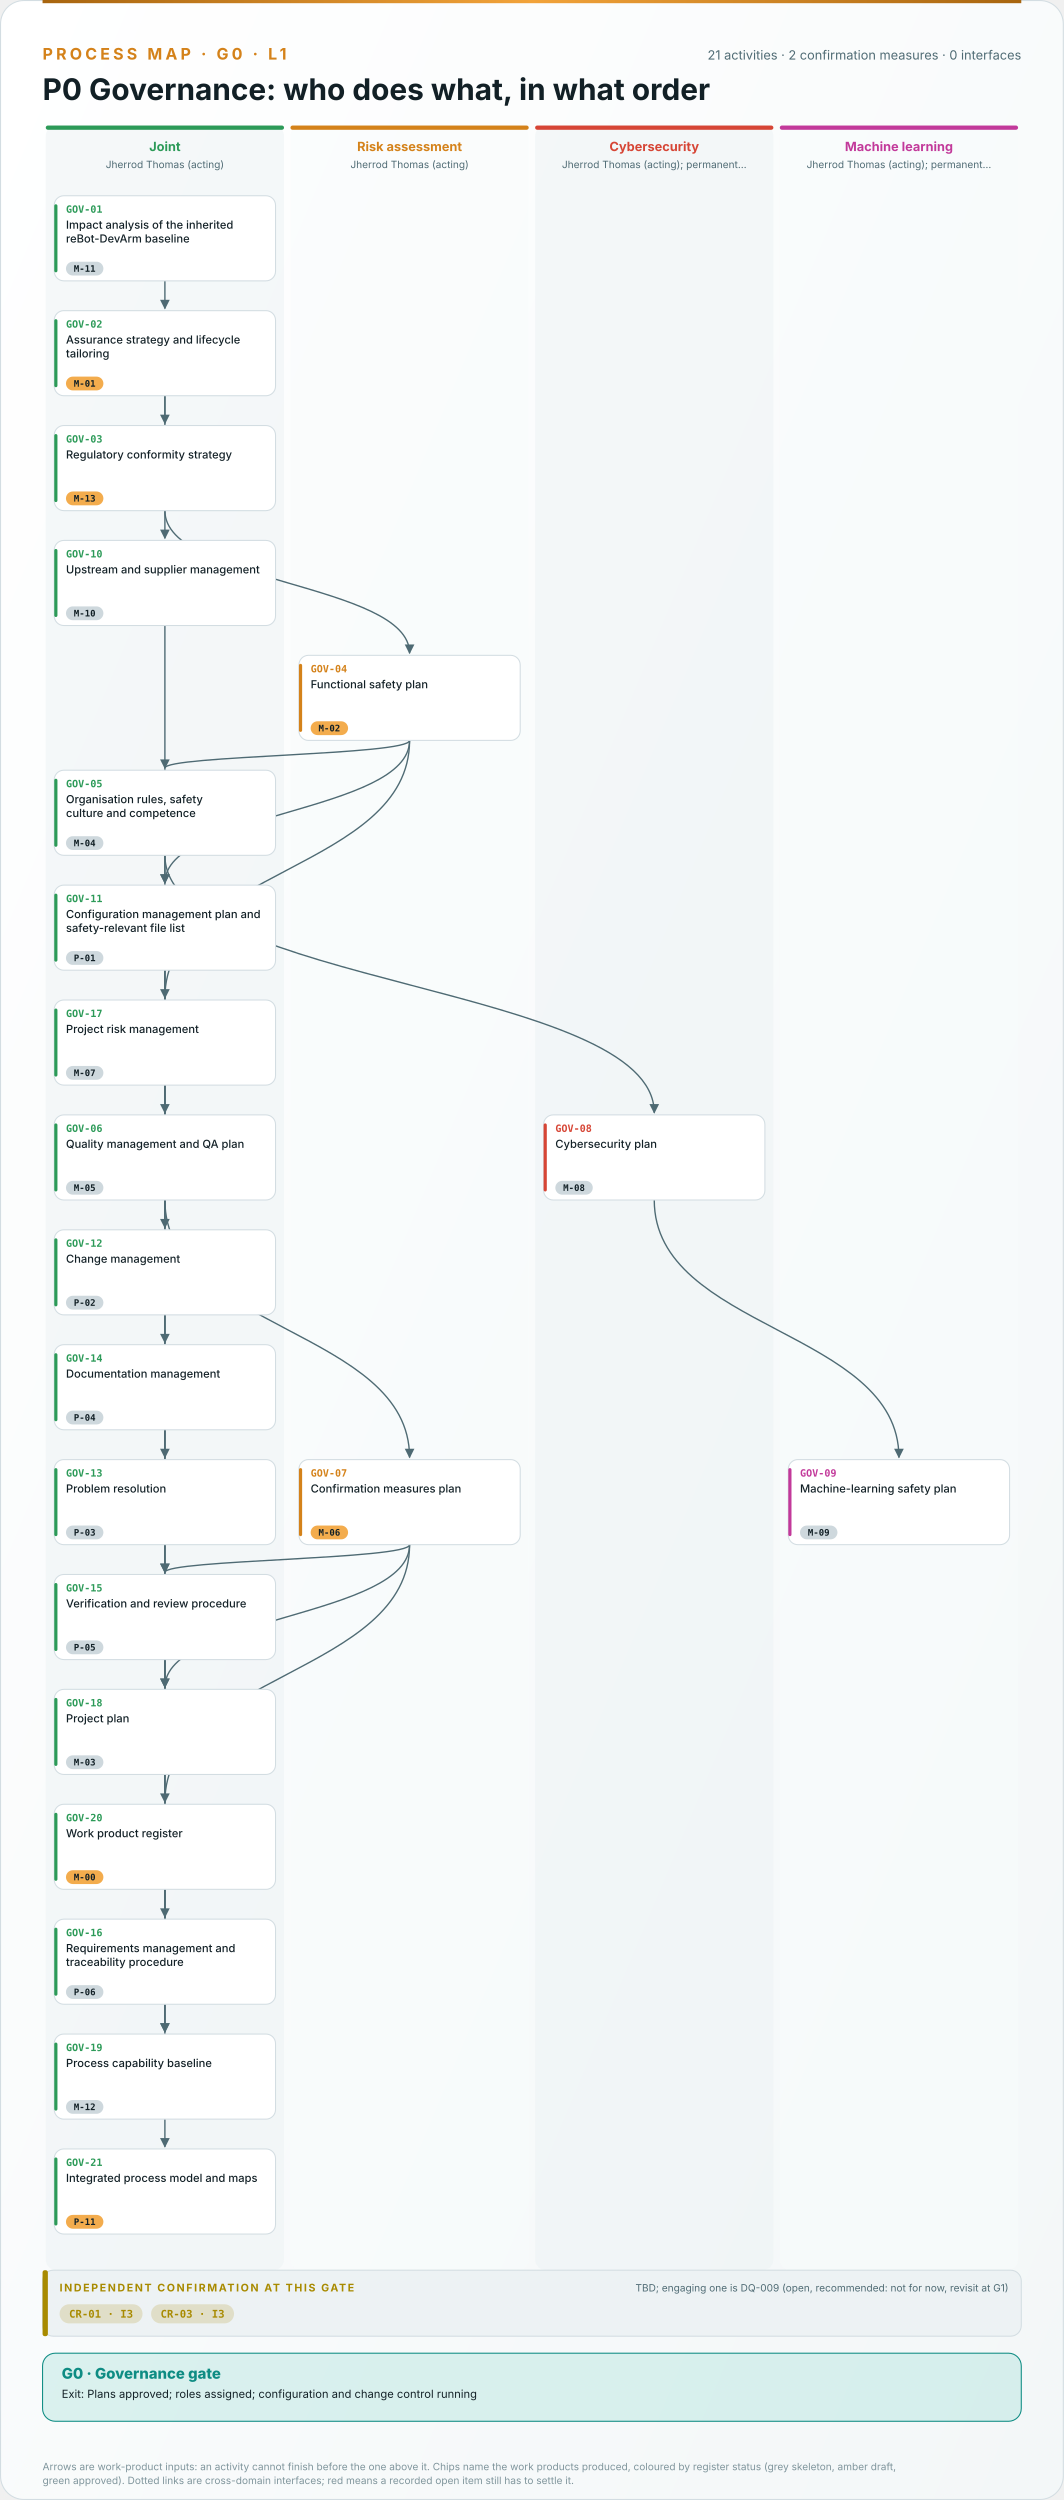
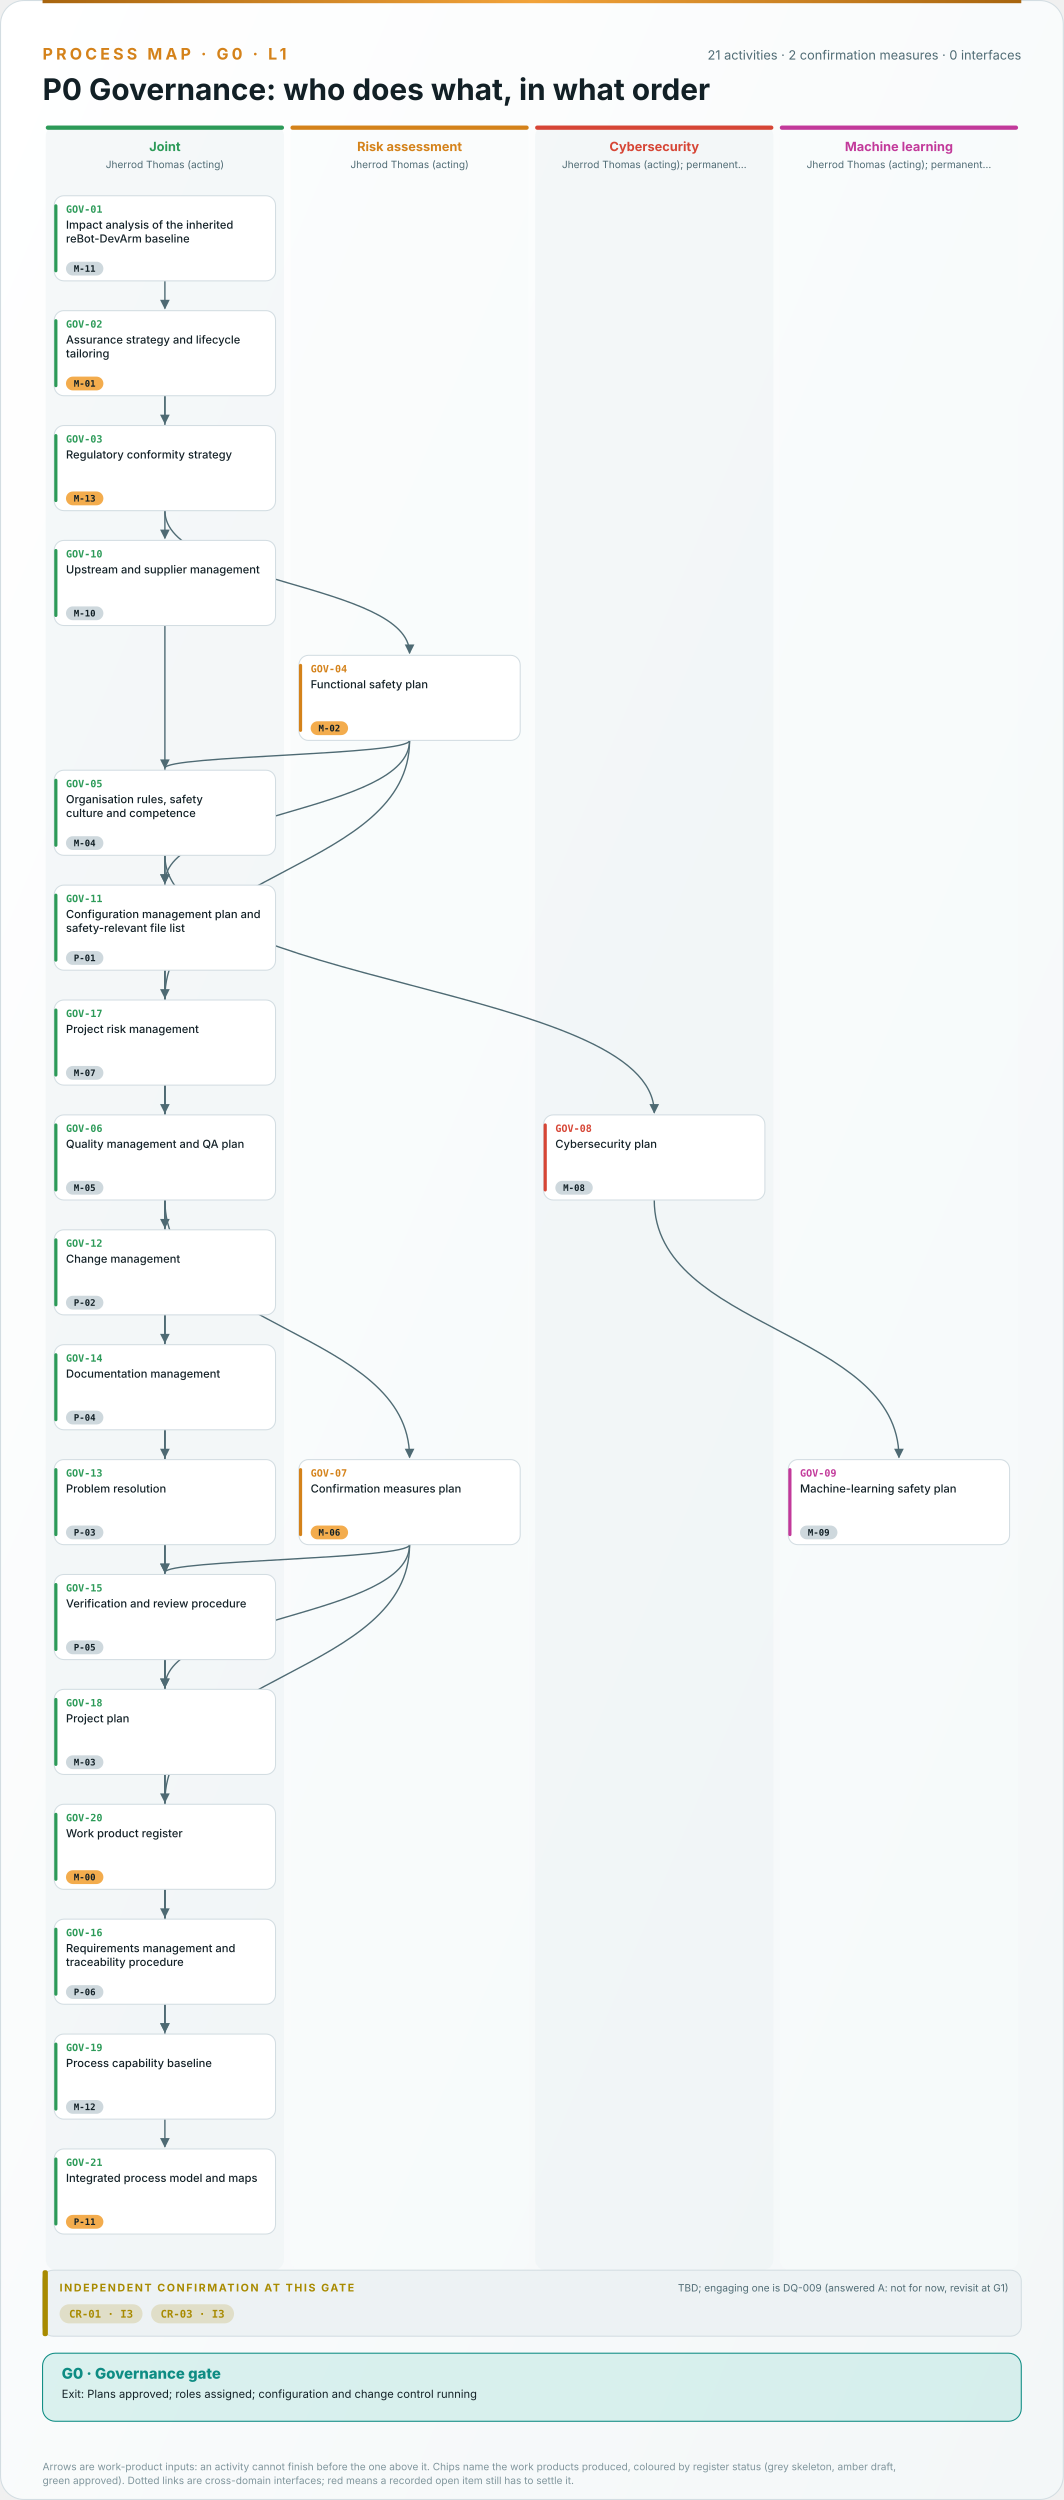
<svg xmlns="http://www.w3.org/2000/svg" width="1000" height="2350" viewBox="0 0 1000 2350" role="img" aria-labelledby="p0-t p0-d">
  <defs>
    <linearGradient id="p0-bg" x1="0" y1="0" x2="1" y2="1">
      <stop offset="0" stop-color="#FFFFFF" />
      <stop offset="1" stop-color="#F3F7F8" />
    </linearGradient>
    <linearGradient id="p0-amber" x1="0" y1="0" x2="1" y2="0">
      <stop offset="0" stop-color="#A8650F" />
      <stop offset="0.5" stop-color="#F2A33A" />
      <stop offset="1" stop-color="#A8650F" />
    </linearGradient>
    <marker id="p0-arrow" viewBox="0 0 10 10" refX="9" refY="5" markerWidth="7" markerHeight="7" orient="auto-start-reverse">
      <path d="M0,0 L10,5 L0,10 z" fill="#4E6A73" />
    </marker>
    <marker id="p0-arrow-amber" viewBox="0 0 10 10" refX="9" refY="5" markerWidth="7" markerHeight="7" orient="auto-start-reverse">
      <path d="M0,0 L10,5 L0,10 z" fill="#D4821A" />
    </marker>
  </defs>
  <rect x="0.5" y="0.5" width="999" height="2349" rx="22" fill="url(#p0-bg)" stroke="#D3DDE2" />
  <rect x="40" y="0" width="920" height="3" fill="url(#p0-amber)" />
  <text x="40" y="56" font-family="Inter, 'Segoe UI', 'Helvetica Neue', Helvetica, Arial, sans-serif" font-size="15" font-weight="700" fill="#D4821A" text-anchor="start" letter-spacing="3">PROCESS MAP · G0 · L1</text>
  <text x="40" y="94" font-family="Inter, 'Segoe UI', 'Helvetica Neue', Helvetica, Arial, sans-serif" font-size="28" font-weight="700" fill="#122026" text-anchor="start">P0 Governance: who does what, in what order</text>
  <text x="960" y="56" font-family="Inter, 'Segoe UI', 'Helvetica Neue', Helvetica, Arial, sans-serif" font-size="12" font-weight="400" fill="#4E6A73" text-anchor="end">21 activities · 2 confirmation measures · 0 interfaces</text>
  <rect x="43" y="118" width="224" height="2016" rx="10" fill="#EDF2F4" fill-opacity="0.55" />
  <rect x="43" y="118" width="224" height="4" rx="2" fill="#2C9A58" />
  <text x="155" y="142" font-family="Inter, 'Segoe UI', 'Helvetica Neue', Helvetica, Arial, sans-serif" font-size="12" font-weight="700" fill="#2C9A58" text-anchor="middle">Joint</text>
  <text x="155" y="158" font-family="Inter, 'Segoe UI', 'Helvetica Neue', Helvetica, Arial, sans-serif" font-size="9.5" font-weight="400" fill="#4E6A73" text-anchor="middle">Jherrod Thomas (acting)</text>
  <rect x="273" y="118" width="224" height="2016" rx="10" fill="#F7FAFB" fill-opacity="0.55" />
  <rect x="273" y="118" width="224" height="4" rx="2" fill="#D4821A" />
  <text x="385" y="142" font-family="Inter, 'Segoe UI', 'Helvetica Neue', Helvetica, Arial, sans-serif" font-size="12" font-weight="700" fill="#D4821A" text-anchor="middle">Risk assessment</text>
  <text x="385" y="158" font-family="Inter, 'Segoe UI', 'Helvetica Neue', Helvetica, Arial, sans-serif" font-size="9.5" font-weight="400" fill="#4E6A73" text-anchor="middle">Jherrod Thomas (acting)</text>
  <rect x="503" y="118" width="224" height="2016" rx="10" fill="#EDF2F4" fill-opacity="0.55" />
  <rect x="503" y="118" width="224" height="4" rx="2" fill="#D64535" />
  <text x="615" y="142" font-family="Inter, 'Segoe UI', 'Helvetica Neue', Helvetica, Arial, sans-serif" font-size="12" font-weight="700" fill="#D64535" text-anchor="middle">Cybersecurity</text>
  <text x="615" y="158" font-family="Inter, 'Segoe UI', 'Helvetica Neue', Helvetica, Arial, sans-serif" font-size="9.5" font-weight="400" fill="#4E6A73" text-anchor="middle">Jherrod Thomas (acting); permanent…</text>
  <rect x="733" y="118" width="224" height="2016" rx="10" fill="#F7FAFB" fill-opacity="0.55" />
  <rect x="733" y="118" width="224" height="4" rx="2" fill="#C2399A" />
  <text x="845" y="142" font-family="Inter, 'Segoe UI', 'Helvetica Neue', Helvetica, Arial, sans-serif" font-size="12" font-weight="700" fill="#C2399A" text-anchor="middle">Machine learning</text>
  <text x="845" y="158" font-family="Inter, 'Segoe UI', 'Helvetica Neue', Helvetica, Arial, sans-serif" font-size="9.5" font-weight="400" fill="#4E6A73" text-anchor="middle">Jherrod Thomas (acting); permanent…</text>
  <path d="M155.0,264.0 L155.0,290.0" fill="none" stroke="#4E6A73" stroke-width="1.3" marker-end="url(#p0-arrow)" />
  <path d="M155.0,372.0 L155.0,398.0" fill="none" stroke="#4E6A73" stroke-width="1.3" marker-end="url(#p0-arrow)" />
  <path d="M155.0,480.0 C155.0,548.0 385.0,548.0 385.0,614.0" fill="none" stroke="#4E6A73" stroke-width="1.3" marker-end="url(#p0-arrow)" />
  <path d="M385.0,696.0 C385.0,710.0 155.0,710.0 155.0,722.0" fill="none" stroke="#4E6A73" stroke-width="1.3" marker-end="url(#p0-arrow)" />
  <path d="M155.0,804.0 L155.0,1046.0" fill="none" stroke="#4E6A73" stroke-width="1.3" marker-end="url(#p0-arrow)" />
  <path d="M155.0,1128.0 C155.0,1250.0 385.0,1250.0 385.0,1370.0" fill="none" stroke="#4E6A73" stroke-width="1.3" marker-end="url(#p0-arrow)" />
  <path d="M155.0,804.0 C155.0,926.0 615.0,926.0 615.0,1046.0" fill="none" stroke="#4E6A73" stroke-width="1.3" marker-end="url(#p0-arrow)" />
  <path d="M615.0,1128.0 C615.0,1250.0 845.0,1250.0 845.0,1370.0" fill="none" stroke="#4E6A73" stroke-width="1.3" marker-end="url(#p0-arrow)" />
  <path d="M155.0,372.0 L155.0,506.0" fill="none" stroke="#4E6A73" stroke-width="1.3" marker-end="url(#p0-arrow)" />
  <path d="M385.0,696.0 C385.0,764.0 155.0,764.0 155.0,830.0" fill="none" stroke="#4E6A73" stroke-width="1.3" marker-end="url(#p0-arrow)" />
  <path d="M155.0,588.0 L155.0,830.0" fill="none" stroke="#4E6A73" stroke-width="1.3" marker-end="url(#p0-arrow)" />
  <path d="M155.0,912.0 L155.0,1154.0" fill="none" stroke="#4E6A73" stroke-width="1.3" marker-end="url(#p0-arrow)" />
  <path d="M155.0,1236.0 L155.0,1370.0" fill="none" stroke="#4E6A73" stroke-width="1.3" marker-end="url(#p0-arrow)" />
  <path d="M155.0,912.0 L155.0,1262.0" fill="none" stroke="#4E6A73" stroke-width="1.3" marker-end="url(#p0-arrow)" />
  <path d="M385.0,1452.0 C385.0,1466.0 155.0,1466.0 155.0,1478.0" fill="none" stroke="#4E6A73" stroke-width="1.3" marker-end="url(#p0-arrow)" />
  <path d="M155.0,1344.0 L155.0,1478.0" fill="none" stroke="#4E6A73" stroke-width="1.3" marker-end="url(#p0-arrow)" />
  <path d="M155.0,1560.0 L155.0,1802.0" fill="none" stroke="#4E6A73" stroke-width="1.3" marker-end="url(#p0-arrow)" />
  <path d="M385.0,696.0 C385.0,818.0 155.0,818.0 155.0,938.0" fill="none" stroke="#4E6A73" stroke-width="1.3" marker-end="url(#p0-arrow)" />
  <path d="M385.0,1452.0 C385.0,1520.0 155.0,1520.0 155.0,1586.0" fill="none" stroke="#4E6A73" stroke-width="1.3" marker-end="url(#p0-arrow)" />
  <path d="M155.0,1020.0 L155.0,1586.0" fill="none" stroke="#4E6A73" stroke-width="1.3" marker-end="url(#p0-arrow)" />
  <path d="M155.0,1452.0 L155.0,1910.0" fill="none" stroke="#4E6A73" stroke-width="1.3" marker-end="url(#p0-arrow)" />
  <path d="M155.0,1560.0 L155.0,1910.0" fill="none" stroke="#4E6A73" stroke-width="1.3" marker-end="url(#p0-arrow)" />
  <path d="M385.0,1452.0 C385.0,1574.0 155.0,1574.0 155.0,1694.0" fill="none" stroke="#4E6A73" stroke-width="1.3" marker-end="url(#p0-arrow)" />
  <path d="M155.0,1776.0 L155.0,2018.0" fill="none" stroke="#4E6A73" stroke-width="1.3" marker-end="url(#p0-arrow)" />
  <rect x="51" y="184" width="208" height="80" rx="9" fill="#FFFFFF" stroke="#D3DDE2" stroke-width="1" />
  <rect x="51" y="192" width="3" height="64" rx="1.5" fill="#2C9A58" />
  <text x="62" y="200" font-family="'JetBrains Mono', 'SFMono-Regular', Menlo, Consolas, monospace" font-size="9.5" font-weight="700" fill="#2C9A58" text-anchor="start">GOV-01</text>
  <text x="62" y="215" font-family="Inter, 'Segoe UI', 'Helvetica Neue', Helvetica, Arial, sans-serif" font-size="10.5" font-weight="500" fill="#122026" text-anchor="start">Impact analysis of the inherited</text>
  <text x="62" y="228" font-family="Inter, 'Segoe UI', 'Helvetica Neue', Helvetica, Arial, sans-serif" font-size="10.5" font-weight="500" fill="#122026" text-anchor="start">reBot-DevArm baseline</text>
  <rect x="62" y="246" width="35.2" height="13" rx="6.5" fill="#C9D4D9" fill-opacity="0.9" />
  <text x="79.6" y="255.5" font-family="'JetBrains Mono', 'SFMono-Regular', Menlo, Consolas, monospace" font-size="8.5" font-weight="700" fill="#122026" text-anchor="middle">M-11</text>
  <rect x="51" y="292" width="208" height="80" rx="9" fill="#FFFFFF" stroke="#D3DDE2" stroke-width="1" />
  <rect x="51" y="300" width="3" height="64" rx="1.5" fill="#2C9A58" />
  <text x="62" y="308" font-family="'JetBrains Mono', 'SFMono-Regular', Menlo, Consolas, monospace" font-size="9.5" font-weight="700" fill="#2C9A58" text-anchor="start">GOV-02</text>
  <text x="62" y="323" font-family="Inter, 'Segoe UI', 'Helvetica Neue', Helvetica, Arial, sans-serif" font-size="10.5" font-weight="500" fill="#122026" text-anchor="start">Assurance strategy and lifecycle</text>
  <text x="62" y="336" font-family="Inter, 'Segoe UI', 'Helvetica Neue', Helvetica, Arial, sans-serif" font-size="10.5" font-weight="500" fill="#122026" text-anchor="start">tailoring</text>
  <rect x="62" y="354" width="35.2" height="13" rx="6.5" fill="#F2A33A" fill-opacity="0.9" />
  <text x="79.6" y="363.5" font-family="'JetBrains Mono', 'SFMono-Regular', Menlo, Consolas, monospace" font-size="8.5" font-weight="700" fill="#122026" text-anchor="middle">M-01</text>
  <rect x="51" y="400" width="208" height="80" rx="9" fill="#FFFFFF" stroke="#D3DDE2" stroke-width="1" />
  <rect x="51" y="408" width="3" height="64" rx="1.5" fill="#2C9A58" />
  <text x="62" y="416" font-family="'JetBrains Mono', 'SFMono-Regular', Menlo, Consolas, monospace" font-size="9.5" font-weight="700" fill="#2C9A58" text-anchor="start">GOV-03</text>
  <text x="62" y="431" font-family="Inter, 'Segoe UI', 'Helvetica Neue', Helvetica, Arial, sans-serif" font-size="10.5" font-weight="500" fill="#122026" text-anchor="start">Regulatory conformity strategy</text>
  <rect x="62" y="462" width="35.2" height="13" rx="6.5" fill="#F2A33A" fill-opacity="0.9" />
  <text x="79.6" y="471.5" font-family="'JetBrains Mono', 'SFMono-Regular', Menlo, Consolas, monospace" font-size="8.5" font-weight="700" fill="#122026" text-anchor="middle">M-13</text>
  <rect x="281" y="616" width="208" height="80" rx="9" fill="#FFFFFF" stroke="#D3DDE2" stroke-width="1" />
  <rect x="281" y="624" width="3" height="64" rx="1.5" fill="#D4821A" />
  <text x="292" y="632" font-family="'JetBrains Mono', 'SFMono-Regular', Menlo, Consolas, monospace" font-size="9.5" font-weight="700" fill="#D4821A" text-anchor="start">GOV-04</text>
  <text x="292" y="647" font-family="Inter, 'Segoe UI', 'Helvetica Neue', Helvetica, Arial, sans-serif" font-size="10.5" font-weight="500" fill="#122026" text-anchor="start">Functional safety plan</text>
  <rect x="292" y="678" width="35.2" height="13" rx="6.5" fill="#F2A33A" fill-opacity="0.9" />
  <text x="309.6" y="687.5" font-family="'JetBrains Mono', 'SFMono-Regular', Menlo, Consolas, monospace" font-size="8.5" font-weight="700" fill="#122026" text-anchor="middle">M-02</text>
  <rect x="51" y="724" width="208" height="80" rx="9" fill="#FFFFFF" stroke="#D3DDE2" stroke-width="1" />
  <rect x="51" y="732" width="3" height="64" rx="1.5" fill="#2C9A58" />
  <text x="62" y="740" font-family="'JetBrains Mono', 'SFMono-Regular', Menlo, Consolas, monospace" font-size="9.5" font-weight="700" fill="#2C9A58" text-anchor="start">GOV-05</text>
  <text x="62" y="755" font-family="Inter, 'Segoe UI', 'Helvetica Neue', Helvetica, Arial, sans-serif" font-size="10.5" font-weight="500" fill="#122026" text-anchor="start">Organisation rules, safety</text>
  <text x="62" y="768" font-family="Inter, 'Segoe UI', 'Helvetica Neue', Helvetica, Arial, sans-serif" font-size="10.5" font-weight="500" fill="#122026" text-anchor="start">culture and competence</text>
  <rect x="62" y="786" width="35.2" height="13" rx="6.5" fill="#C9D4D9" fill-opacity="0.9" />
  <text x="79.6" y="795.5" font-family="'JetBrains Mono', 'SFMono-Regular', Menlo, Consolas, monospace" font-size="8.5" font-weight="700" fill="#122026" text-anchor="middle">M-04</text>
  <rect x="51" y="1048" width="208" height="80" rx="9" fill="#FFFFFF" stroke="#D3DDE2" stroke-width="1" />
  <rect x="51" y="1056" width="3" height="64" rx="1.5" fill="#2C9A58" />
  <text x="62" y="1064" font-family="'JetBrains Mono', 'SFMono-Regular', Menlo, Consolas, monospace" font-size="9.5" font-weight="700" fill="#2C9A58" text-anchor="start">GOV-06</text>
  <text x="62" y="1079" font-family="Inter, 'Segoe UI', 'Helvetica Neue', Helvetica, Arial, sans-serif" font-size="10.5" font-weight="500" fill="#122026" text-anchor="start">Quality management and QA plan</text>
  <rect x="62" y="1110" width="35.2" height="13" rx="6.5" fill="#C9D4D9" fill-opacity="0.9" />
  <text x="79.6" y="1119.5" font-family="'JetBrains Mono', 'SFMono-Regular', Menlo, Consolas, monospace" font-size="8.5" font-weight="700" fill="#122026" text-anchor="middle">M-05</text>
  <rect x="281" y="1372" width="208" height="80" rx="9" fill="#FFFFFF" stroke="#D3DDE2" stroke-width="1" />
  <rect x="281" y="1380" width="3" height="64" rx="1.5" fill="#D4821A" />
  <text x="292" y="1388" font-family="'JetBrains Mono', 'SFMono-Regular', Menlo, Consolas, monospace" font-size="9.5" font-weight="700" fill="#D4821A" text-anchor="start">GOV-07</text>
  <text x="292" y="1403" font-family="Inter, 'Segoe UI', 'Helvetica Neue', Helvetica, Arial, sans-serif" font-size="10.5" font-weight="500" fill="#122026" text-anchor="start">Confirmation measures plan</text>
  <rect x="292" y="1434" width="35.2" height="13" rx="6.5" fill="#F2A33A" fill-opacity="0.9" />
  <text x="309.6" y="1443.5" font-family="'JetBrains Mono', 'SFMono-Regular', Menlo, Consolas, monospace" font-size="8.5" font-weight="700" fill="#122026" text-anchor="middle">M-06</text>
  <rect x="511" y="1048" width="208" height="80" rx="9" fill="#FFFFFF" stroke="#D3DDE2" stroke-width="1" />
  <rect x="511" y="1056" width="3" height="64" rx="1.5" fill="#D64535" />
  <text x="522" y="1064" font-family="'JetBrains Mono', 'SFMono-Regular', Menlo, Consolas, monospace" font-size="9.5" font-weight="700" fill="#D64535" text-anchor="start">GOV-08</text>
  <text x="522" y="1079" font-family="Inter, 'Segoe UI', 'Helvetica Neue', Helvetica, Arial, sans-serif" font-size="10.5" font-weight="500" fill="#122026" text-anchor="start">Cybersecurity plan</text>
  <rect x="522" y="1110" width="35.2" height="13" rx="6.5" fill="#C9D4D9" fill-opacity="0.9" />
  <text x="539.6" y="1119.5" font-family="'JetBrains Mono', 'SFMono-Regular', Menlo, Consolas, monospace" font-size="8.5" font-weight="700" fill="#122026" text-anchor="middle">M-08</text>
  <rect x="741" y="1372" width="208" height="80" rx="9" fill="#FFFFFF" stroke="#D3DDE2" stroke-width="1" />
  <rect x="741" y="1380" width="3" height="64" rx="1.5" fill="#C2399A" />
  <text x="752" y="1388" font-family="'JetBrains Mono', 'SFMono-Regular', Menlo, Consolas, monospace" font-size="9.5" font-weight="700" fill="#C2399A" text-anchor="start">GOV-09</text>
  <text x="752" y="1403" font-family="Inter, 'Segoe UI', 'Helvetica Neue', Helvetica, Arial, sans-serif" font-size="10.5" font-weight="500" fill="#122026" text-anchor="start">Machine-learning safety plan</text>
  <rect x="752" y="1434" width="35.2" height="13" rx="6.5" fill="#C9D4D9" fill-opacity="0.9" />
  <text x="769.6" y="1443.5" font-family="'JetBrains Mono', 'SFMono-Regular', Menlo, Consolas, monospace" font-size="8.5" font-weight="700" fill="#122026" text-anchor="middle">M-09</text>
  <rect x="51" y="508" width="208" height="80" rx="9" fill="#FFFFFF" stroke="#D3DDE2" stroke-width="1" />
  <rect x="51" y="516" width="3" height="64" rx="1.5" fill="#2C9A58" />
  <text x="62" y="524" font-family="'JetBrains Mono', 'SFMono-Regular', Menlo, Consolas, monospace" font-size="9.5" font-weight="700" fill="#2C9A58" text-anchor="start">GOV-10</text>
  <text x="62" y="539" font-family="Inter, 'Segoe UI', 'Helvetica Neue', Helvetica, Arial, sans-serif" font-size="10.5" font-weight="500" fill="#122026" text-anchor="start">Upstream and supplier management</text>
  <rect x="62" y="570" width="35.2" height="13" rx="6.5" fill="#C9D4D9" fill-opacity="0.9" />
  <text x="79.6" y="579.5" font-family="'JetBrains Mono', 'SFMono-Regular', Menlo, Consolas, monospace" font-size="8.5" font-weight="700" fill="#122026" text-anchor="middle">M-10</text>
  <rect x="51" y="832" width="208" height="80" rx="9" fill="#FFFFFF" stroke="#D3DDE2" stroke-width="1" />
  <rect x="51" y="840" width="3" height="64" rx="1.5" fill="#2C9A58" />
  <text x="62" y="848" font-family="'JetBrains Mono', 'SFMono-Regular', Menlo, Consolas, monospace" font-size="9.5" font-weight="700" fill="#2C9A58" text-anchor="start">GOV-11</text>
  <text x="62" y="863" font-family="Inter, 'Segoe UI', 'Helvetica Neue', Helvetica, Arial, sans-serif" font-size="10.5" font-weight="500" fill="#122026" text-anchor="start">Configuration management plan and</text>
  <text x="62" y="876" font-family="Inter, 'Segoe UI', 'Helvetica Neue', Helvetica, Arial, sans-serif" font-size="10.5" font-weight="500" fill="#122026" text-anchor="start">safety-relevant file list</text>
  <rect x="62" y="894" width="35.2" height="13" rx="6.5" fill="#C9D4D9" fill-opacity="0.9" />
  <text x="79.6" y="903.5" font-family="'JetBrains Mono', 'SFMono-Regular', Menlo, Consolas, monospace" font-size="8.5" font-weight="700" fill="#122026" text-anchor="middle">P-01</text>
  <rect x="51" y="1156" width="208" height="80" rx="9" fill="#FFFFFF" stroke="#D3DDE2" stroke-width="1" />
  <rect x="51" y="1164" width="3" height="64" rx="1.5" fill="#2C9A58" />
  <text x="62" y="1172" font-family="'JetBrains Mono', 'SFMono-Regular', Menlo, Consolas, monospace" font-size="9.5" font-weight="700" fill="#2C9A58" text-anchor="start">GOV-12</text>
  <text x="62" y="1187" font-family="Inter, 'Segoe UI', 'Helvetica Neue', Helvetica, Arial, sans-serif" font-size="10.5" font-weight="500" fill="#122026" text-anchor="start">Change management</text>
  <rect x="62" y="1218" width="35.2" height="13" rx="6.5" fill="#C9D4D9" fill-opacity="0.9" />
  <text x="79.6" y="1227.5" font-family="'JetBrains Mono', 'SFMono-Regular', Menlo, Consolas, monospace" font-size="8.5" font-weight="700" fill="#122026" text-anchor="middle">P-02</text>
  <rect x="51" y="1372" width="208" height="80" rx="9" fill="#FFFFFF" stroke="#D3DDE2" stroke-width="1" />
  <rect x="51" y="1380" width="3" height="64" rx="1.5" fill="#2C9A58" />
  <text x="62" y="1388" font-family="'JetBrains Mono', 'SFMono-Regular', Menlo, Consolas, monospace" font-size="9.5" font-weight="700" fill="#2C9A58" text-anchor="start">GOV-13</text>
  <text x="62" y="1403" font-family="Inter, 'Segoe UI', 'Helvetica Neue', Helvetica, Arial, sans-serif" font-size="10.5" font-weight="500" fill="#122026" text-anchor="start">Problem resolution</text>
  <rect x="62" y="1434" width="35.2" height="13" rx="6.5" fill="#C9D4D9" fill-opacity="0.9" />
  <text x="79.6" y="1443.5" font-family="'JetBrains Mono', 'SFMono-Regular', Menlo, Consolas, monospace" font-size="8.5" font-weight="700" fill="#122026" text-anchor="middle">P-03</text>
  <rect x="51" y="1264" width="208" height="80" rx="9" fill="#FFFFFF" stroke="#D3DDE2" stroke-width="1" />
  <rect x="51" y="1272" width="3" height="64" rx="1.5" fill="#2C9A58" />
  <text x="62" y="1280" font-family="'JetBrains Mono', 'SFMono-Regular', Menlo, Consolas, monospace" font-size="9.5" font-weight="700" fill="#2C9A58" text-anchor="start">GOV-14</text>
  <text x="62" y="1295" font-family="Inter, 'Segoe UI', 'Helvetica Neue', Helvetica, Arial, sans-serif" font-size="10.5" font-weight="500" fill="#122026" text-anchor="start">Documentation management</text>
  <rect x="62" y="1326" width="35.2" height="13" rx="6.5" fill="#C9D4D9" fill-opacity="0.9" />
  <text x="79.6" y="1335.5" font-family="'JetBrains Mono', 'SFMono-Regular', Menlo, Consolas, monospace" font-size="8.5" font-weight="700" fill="#122026" text-anchor="middle">P-04</text>
  <rect x="51" y="1480" width="208" height="80" rx="9" fill="#FFFFFF" stroke="#D3DDE2" stroke-width="1" />
  <rect x="51" y="1488" width="3" height="64" rx="1.5" fill="#2C9A58" />
  <text x="62" y="1496" font-family="'JetBrains Mono', 'SFMono-Regular', Menlo, Consolas, monospace" font-size="9.5" font-weight="700" fill="#2C9A58" text-anchor="start">GOV-15</text>
  <text x="62" y="1511" font-family="Inter, 'Segoe UI', 'Helvetica Neue', Helvetica, Arial, sans-serif" font-size="10.5" font-weight="500" fill="#122026" text-anchor="start">Verification and review procedure</text>
  <rect x="62" y="1542" width="35.2" height="13" rx="6.5" fill="#C9D4D9" fill-opacity="0.9" />
  <text x="79.6" y="1551.5" font-family="'JetBrains Mono', 'SFMono-Regular', Menlo, Consolas, monospace" font-size="8.5" font-weight="700" fill="#122026" text-anchor="middle">P-05</text>
  <rect x="51" y="1804" width="208" height="80" rx="9" fill="#FFFFFF" stroke="#D3DDE2" stroke-width="1" />
  <rect x="51" y="1812" width="3" height="64" rx="1.5" fill="#2C9A58" />
  <text x="62" y="1820" font-family="'JetBrains Mono', 'SFMono-Regular', Menlo, Consolas, monospace" font-size="9.5" font-weight="700" fill="#2C9A58" text-anchor="start">GOV-16</text>
  <text x="62" y="1835" font-family="Inter, 'Segoe UI', 'Helvetica Neue', Helvetica, Arial, sans-serif" font-size="10.5" font-weight="500" fill="#122026" text-anchor="start">Requirements management and</text>
  <text x="62" y="1848" font-family="Inter, 'Segoe UI', 'Helvetica Neue', Helvetica, Arial, sans-serif" font-size="10.5" font-weight="500" fill="#122026" text-anchor="start">traceability procedure</text>
  <rect x="62" y="1866" width="35.2" height="13" rx="6.5" fill="#C9D4D9" fill-opacity="0.9" />
  <text x="79.6" y="1875.5" font-family="'JetBrains Mono', 'SFMono-Regular', Menlo, Consolas, monospace" font-size="8.5" font-weight="700" fill="#122026" text-anchor="middle">P-06</text>
  <rect x="51" y="940" width="208" height="80" rx="9" fill="#FFFFFF" stroke="#D3DDE2" stroke-width="1" />
  <rect x="51" y="948" width="3" height="64" rx="1.5" fill="#2C9A58" />
  <text x="62" y="956" font-family="'JetBrains Mono', 'SFMono-Regular', Menlo, Consolas, monospace" font-size="9.5" font-weight="700" fill="#2C9A58" text-anchor="start">GOV-17</text>
  <text x="62" y="971" font-family="Inter, 'Segoe UI', 'Helvetica Neue', Helvetica, Arial, sans-serif" font-size="10.5" font-weight="500" fill="#122026" text-anchor="start">Project risk management</text>
  <rect x="62" y="1002" width="35.2" height="13" rx="6.5" fill="#C9D4D9" fill-opacity="0.9" />
  <text x="79.6" y="1011.5" font-family="'JetBrains Mono', 'SFMono-Regular', Menlo, Consolas, monospace" font-size="8.5" font-weight="700" fill="#122026" text-anchor="middle">M-07</text>
  <rect x="51" y="1588" width="208" height="80" rx="9" fill="#FFFFFF" stroke="#D3DDE2" stroke-width="1" />
  <rect x="51" y="1596" width="3" height="64" rx="1.5" fill="#2C9A58" />
  <text x="62" y="1604" font-family="'JetBrains Mono', 'SFMono-Regular', Menlo, Consolas, monospace" font-size="9.5" font-weight="700" fill="#2C9A58" text-anchor="start">GOV-18</text>
  <text x="62" y="1619" font-family="Inter, 'Segoe UI', 'Helvetica Neue', Helvetica, Arial, sans-serif" font-size="10.5" font-weight="500" fill="#122026" text-anchor="start">Project plan</text>
  <rect x="62" y="1650" width="35.2" height="13" rx="6.5" fill="#C9D4D9" fill-opacity="0.9" />
  <text x="79.6" y="1659.5" font-family="'JetBrains Mono', 'SFMono-Regular', Menlo, Consolas, monospace" font-size="8.5" font-weight="700" fill="#122026" text-anchor="middle">M-03</text>
  <rect x="51" y="1912" width="208" height="80" rx="9" fill="#FFFFFF" stroke="#D3DDE2" stroke-width="1" />
  <rect x="51" y="1920" width="3" height="64" rx="1.5" fill="#2C9A58" />
  <text x="62" y="1928" font-family="'JetBrains Mono', 'SFMono-Regular', Menlo, Consolas, monospace" font-size="9.5" font-weight="700" fill="#2C9A58" text-anchor="start">GOV-19</text>
  <text x="62" y="1943" font-family="Inter, 'Segoe UI', 'Helvetica Neue', Helvetica, Arial, sans-serif" font-size="10.5" font-weight="500" fill="#122026" text-anchor="start">Process capability baseline</text>
  <rect x="62" y="1974" width="35.2" height="13" rx="6.5" fill="#C9D4D9" fill-opacity="0.9" />
  <text x="79.6" y="1983.5" font-family="'JetBrains Mono', 'SFMono-Regular', Menlo, Consolas, monospace" font-size="8.5" font-weight="700" fill="#122026" text-anchor="middle">M-12</text>
  <rect x="51" y="1696" width="208" height="80" rx="9" fill="#FFFFFF" stroke="#D3DDE2" stroke-width="1" />
  <rect x="51" y="1704" width="3" height="64" rx="1.5" fill="#2C9A58" />
  <text x="62" y="1712" font-family="'JetBrains Mono', 'SFMono-Regular', Menlo, Consolas, monospace" font-size="9.5" font-weight="700" fill="#2C9A58" text-anchor="start">GOV-20</text>
  <text x="62" y="1727" font-family="Inter, 'Segoe UI', 'Helvetica Neue', Helvetica, Arial, sans-serif" font-size="10.5" font-weight="500" fill="#122026" text-anchor="start">Work product register</text>
  <rect x="62" y="1758" width="35.2" height="13" rx="6.5" fill="#F2A33A" fill-opacity="0.9" />
  <text x="79.6" y="1767.5" font-family="'JetBrains Mono', 'SFMono-Regular', Menlo, Consolas, monospace" font-size="8.5" font-weight="700" fill="#122026" text-anchor="middle">M-00</text>
  <rect x="51" y="2020" width="208" height="80" rx="9" fill="#FFFFFF" stroke="#D3DDE2" stroke-width="1" />
  <rect x="51" y="2028" width="3" height="64" rx="1.5" fill="#2C9A58" />
  <text x="62" y="2036" font-family="'JetBrains Mono', 'SFMono-Regular', Menlo, Consolas, monospace" font-size="9.5" font-weight="700" fill="#2C9A58" text-anchor="start">GOV-21</text>
  <text x="62" y="2051" font-family="Inter, 'Segoe UI', 'Helvetica Neue', Helvetica, Arial, sans-serif" font-size="10.5" font-weight="500" fill="#122026" text-anchor="start">Integrated process model and maps</text>
  <rect x="62" y="2082" width="35.2" height="13" rx="6.5" fill="#F2A33A" fill-opacity="0.9" />
  <text x="79.6" y="2091.5" font-family="'JetBrains Mono', 'SFMono-Regular', Menlo, Consolas, monospace" font-size="8.5" font-weight="700" fill="#122026" text-anchor="middle">P-11</text>
  <rect x="40" y="2134" width="920" height="62" rx="10" fill="#EDF2F4" stroke="#D3DDE2" stroke-width="1" />
  <rect x="40" y="2134" width="5" height="62" rx="2" fill="#A88A00" />
  <text x="56" y="2154" font-family="Inter, 'Segoe UI', 'Helvetica Neue', Helvetica, Arial, sans-serif" font-size="10" font-weight="700" fill="#A88A00" text-anchor="start" letter-spacing="1.5">INDEPENDENT CONFIRMATION AT THIS GATE</text>
-   <text x="948" y="2154" font-family="Inter, 'Segoe UI', 'Helvetica Neue', Helvetica, Arial, sans-serif" font-size="9.5" font-weight="400" fill="#4E6A73" text-anchor="end">TBD; engaging one is DQ-009 (open, recommended: not for now, revisit at G1)</text>
+   <text x="948" y="2154" font-family="Inter, 'Segoe UI', 'Helvetica Neue', Helvetica, Arial, sans-serif" font-size="9.5" font-weight="400" fill="#4E6A73" text-anchor="end">TBD; engaging one is DQ-009 (answered A: not for now, revisit at G1)</text>
  <rect x="56" y="2166" width="78" height="18" rx="9" fill="#A88A00" fill-opacity="0.18" />
  <text x="95" y="2178.6" font-family="'JetBrains Mono', 'SFMono-Regular', Menlo, Consolas, monospace" font-size="10" font-weight="700" fill="#A88A00" text-anchor="middle">CR-01 · I3</text>
  <rect x="142" y="2166" width="78" height="18" rx="9" fill="#A88A00" fill-opacity="0.18" />
  <text x="181" y="2178.6" font-family="'JetBrains Mono', 'SFMono-Regular', Menlo, Consolas, monospace" font-size="10" font-weight="700" fill="#A88A00" text-anchor="middle">CR-03 · I3</text>
  <rect x="40" y="2212" width="920" height="64" rx="12" fill="#8FD8D1" fill-opacity="0.3" />
  <rect x="40" y="2212" width="920" height="64" rx="12" fill="none" stroke="#0E8C83" stroke-width="1" />
  <text x="58" y="2236" font-family="Inter, 'Segoe UI', 'Helvetica Neue', Helvetica, Arial, sans-serif" font-size="14" font-weight="800" fill="#0E8C83" text-anchor="start">G0 · Governance gate</text>
  <text x="58" y="2254" font-family="Inter, 'Segoe UI', 'Helvetica Neue', Helvetica, Arial, sans-serif" font-size="10.5" font-weight="400" fill="#122026" text-anchor="start">Exit: Plans approved; roles assigned; configuration and change control running</text>
  <text x="40" y="2322" font-family="Inter, 'Segoe UI', 'Helvetica Neue', Helvetica, Arial, sans-serif" font-size="9.5" font-weight="400" fill="#7E949B" text-anchor="start">Arrows are work-product inputs: an activity cannot finish before the one above it. Chips name the work products produced, coloured by register status (grey skeleton, amber draft,</text>
  <text x="40" y="2335" font-family="Inter, 'Segoe UI', 'Helvetica Neue', Helvetica, Arial, sans-serif" font-size="9.5" font-weight="400" fill="#7E949B" text-anchor="start">green approved). Dotted links are cross-domain interfaces; red means a recorded open item still has to settle it.</text>
</svg>
